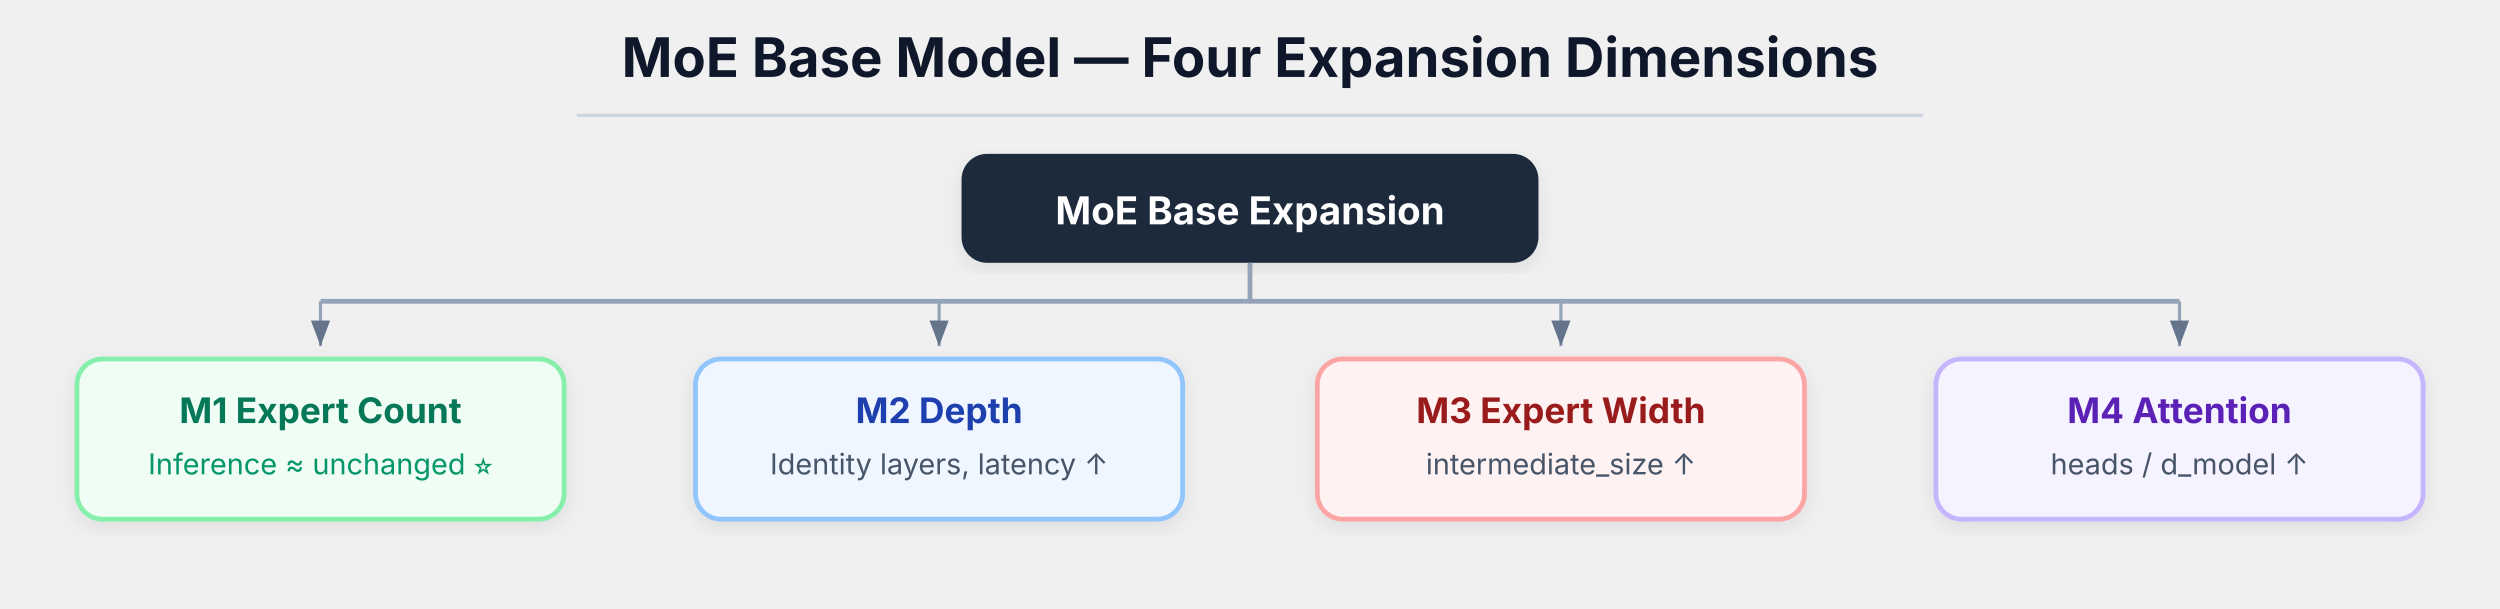
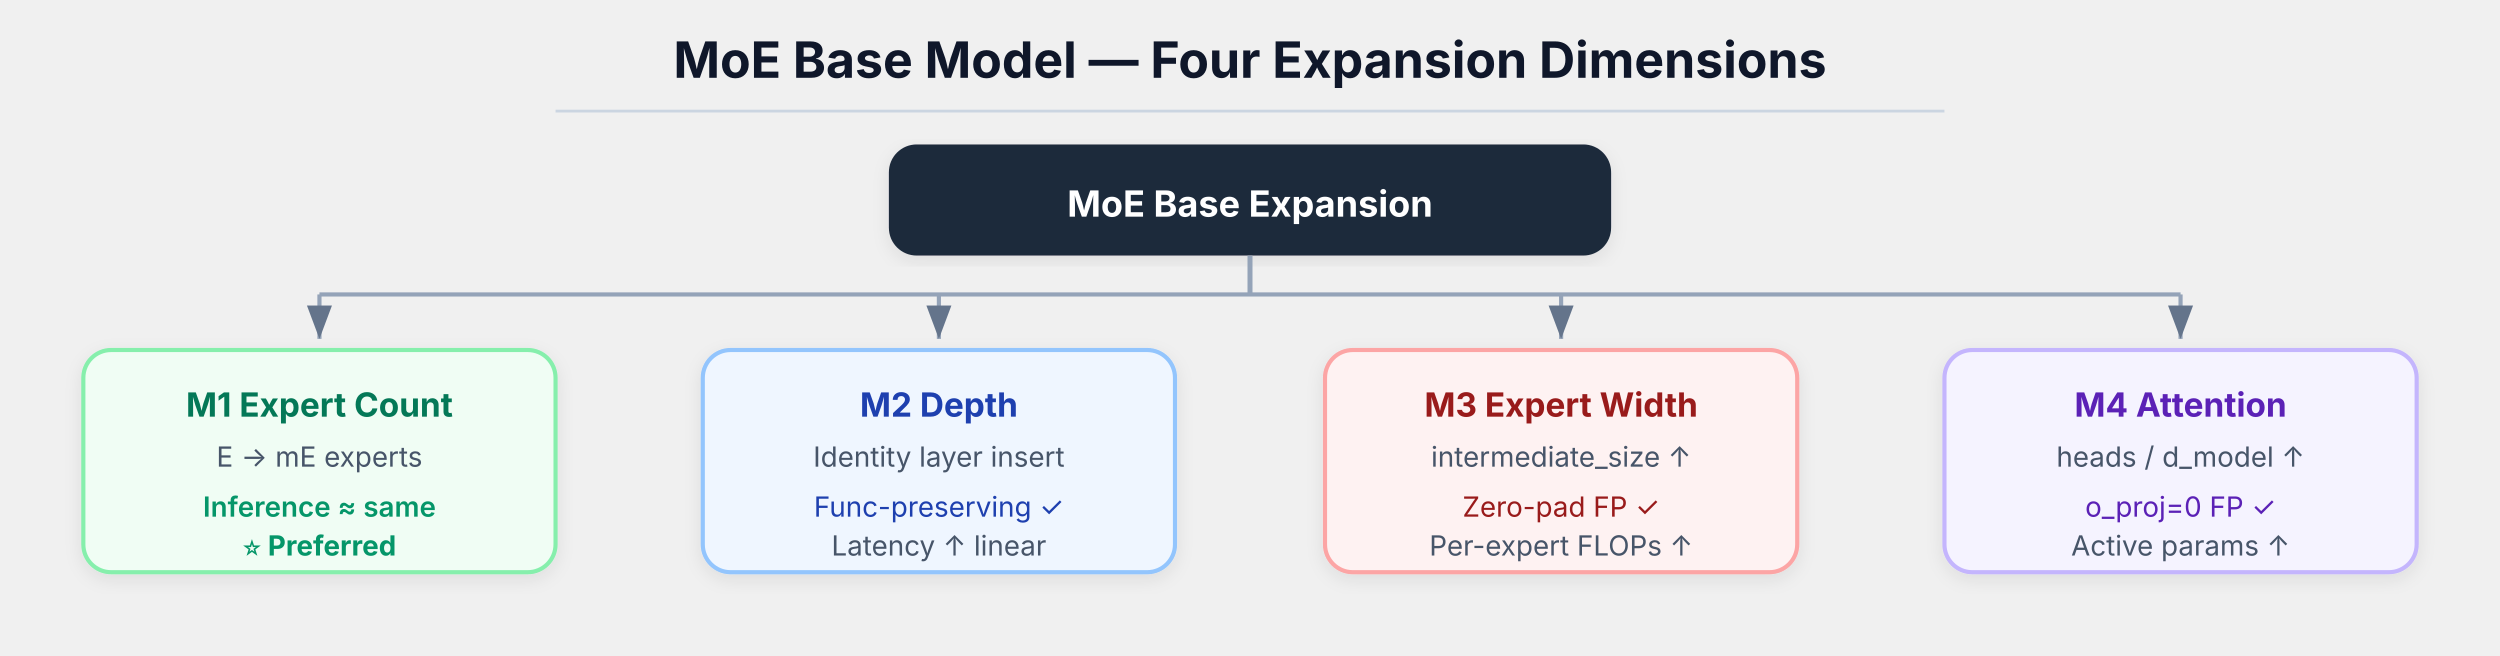
- <svg xmlns="http://www.w3.org/2000/svg" viewBox="0 0 780 190" font-family="system-ui,-apple-system,sans-serif">
+ <svg xmlns="http://www.w3.org/2000/svg" viewBox="0 0 900 236" font-family="system-ui,-apple-system,sans-serif">
  <defs>
    <marker id="ah" markerWidth="8" markerHeight="6" refX="8" refY="3" orient="auto">
      <path d="M0,0 L8,3 L0,6Z" fill="#64748B" />
    </marker>
    <marker id="ag" markerWidth="8" markerHeight="6" refX="8" refY="3" orient="auto">
      <path d="M0,0 L8,3 L0,6Z" fill="#10B981" />
    </marker>
    <marker id="ar" markerWidth="8" markerHeight="6" refX="8" refY="3" orient="auto">
      <path d="M0,0 L8,3 L0,6Z" fill="#EF4444" />
    </marker>
+     <marker id="ap" markerWidth="8" markerHeight="6" refX="8" refY="3" orient="auto">
+       <path d="M0,0 L8,3 L0,6Z" fill="#7C3AED" />
+     </marker>
    <linearGradient id="ig" x1="0" y1="0" x2="0" y2="1">
      <stop offset="0%" stop-color="#FFF7ED" />
      <stop offset="100%" stop-color="#FFEDD5" />
    </linearGradient>
+     <pattern id="noise" width="6" height="6" patternUnits="userSpaceOnUse">
+       <circle cx="1" cy="1" r=".7" fill="#EF4444" opacity=".5" />
+       <circle cx="4" cy="4" r=".7" fill="#EF4444" opacity=".5" />
+     </pattern>
+     <pattern id="zp" width="8" height="8" patternUnits="userSpaceOnUse">
+       <rect width="8" height="8" fill="#FEF2F2" />
+       <line x1="0" y1="8" x2="8" y2="0" stroke="#FECACA" stroke-width=".8" />
+     </pattern>
    <filter id="sh">
-       <feDropShadow dx="0" dy="2" stdDeviation="3" flood-opacity="0.08" />
+       <feDropShadow dx="0" dy="2" stdDeviation="3" flood-opacity=".08" />
    </filter>
  </defs>
-   <text x="390" y="24" text-anchor="middle" font-size="17" font-weight="700" fill="#0F172A">MoE Base Model — Four Expansion Dimensions</text>
-   <line x1="180" y1="36" x2="600" y2="36" stroke="#CBD5E1" />
-   <rect x="300" y="48" width="180" height="34" rx="8" fill="#1E293B" filter="url(#sh)" />
-   <text x="390" y="70" text-anchor="middle" font-size="12" fill="#fff" font-weight="700">MoE Base Expansion</text>
-   <line x1="390" y1="82" x2="390" y2="94" stroke="#94A3B8" stroke-width="1.5" />
-   <line x1="100" y1="94" x2="680" y2="94" stroke="#94A3B8" stroke-width="1.5" />
-   <line x1="100" y1="94" x2="100" y2="108" stroke="#94A3B8" stroke-width="1" marker-end="url(#ah)" />
-   <line x1="293" y1="94" x2="293" y2="108" stroke="#94A3B8" stroke-width="1" marker-end="url(#ah)" />
-   <line x1="487" y1="94" x2="487" y2="108" stroke="#94A3B8" stroke-width="1" marker-end="url(#ah)" />
-   <line x1="680" y1="94" x2="680" y2="108" stroke="#94A3B8" stroke-width="1" marker-end="url(#ah)" />
-   <rect x="24" y="112" width="152" height="50" rx="8" fill="#F0FDF4" stroke="#86EFAC" stroke-width="1.5" filter="url(#sh)" />
-   <text x="100" y="132" text-anchor="middle" font-size="11" fill="#047857" font-weight="700">M1 Expert Count</text>
-   <text x="100" y="148" text-anchor="middle" font-size="9" fill="#059669">Inference ≈ unchanged ⭐</text>
-   <rect x="217" y="112" width="152" height="50" rx="8" fill="#EFF6FF" stroke="#93C5FD" stroke-width="1.5" filter="url(#sh)" />
-   <text x="293" y="132" text-anchor="middle" font-size="11" fill="#1E40AF" font-weight="700">M2 Depth</text>
-   <text x="293" y="148" text-anchor="middle" font-size="9" fill="#475569">Identity layers, latency ↑</text>
-   <rect x="411" y="112" width="152" height="50" rx="8" fill="#FEF2F2" stroke="#FCA5A5" stroke-width="1.5" filter="url(#sh)" />
-   <text x="487" y="132" text-anchor="middle" font-size="11" fill="#991B1B" font-weight="700">M3 Expert Width</text>
-   <text x="487" y="148" text-anchor="middle" font-size="9" fill="#475569">intermediate_size ↑</text>
-   <rect x="604" y="112" width="152" height="50" rx="8" fill="#F5F3FF" stroke="#C4B5FD" stroke-width="1.5" filter="url(#sh)" />
-   <text x="680" y="132" text-anchor="middle" font-size="11" fill="#5B21B6" font-weight="700">M4 Attention</text>
-   <text x="680" y="148" text-anchor="middle" font-size="9" fill="#475569">heads / d_model ↑</text>
+   <text x="450" y="28" text-anchor="middle" font-size="18" font-weight="700" fill="#0F172A">MoE Base Model — Four Expansion Dimensions</text>
+   <line x1="200" y1="40" x2="700" y2="40" stroke="#CBD5E1" />
+   <rect x="320" y="52" width="260" height="40" rx="10" fill="#1E293B" filter="url(#sh)" />
+   <text x="450" y="78" text-anchor="middle" font-size="13" fill="#fff" font-weight="700">MoE Base Expansion</text>
+   <line x1="450" y1="92" x2="450" y2="106" stroke="#94A3B8" stroke-width="1.8" />
+   <line x1="115" y1="106" x2="785" y2="106" stroke="#94A3B8" stroke-width="1.5" />
+   <line x1="115" y1="106" x2="115" y2="122" stroke="#94A3B8" stroke-width="1.5" marker-end="url(#ah)" />
+   <line x1="338" y1="106" x2="338" y2="122" stroke="#94A3B8" stroke-width="1.5" marker-end="url(#ah)" />
+   <line x1="562" y1="106" x2="562" y2="122" stroke="#94A3B8" stroke-width="1.5" marker-end="url(#ah)" />
+   <line x1="785" y1="106" x2="785" y2="122" stroke="#94A3B8" stroke-width="1.5" marker-end="url(#ah)" />
+   <rect x="30" y="126" width="170" height="80" rx="10" fill="#F0FDF4" stroke="#86EFAC" stroke-width="1.5" filter="url(#sh)" />
+   <text x="115" y="150" text-anchor="middle" font-size="12" fill="#047857" font-weight="700">M1 Expert Count</text>
+   <text x="115" y="168" text-anchor="middle" font-size="10" fill="#475569">E → mE experts</text>
+   <text x="115" y="186" text-anchor="middle" font-size="10" fill="#059669" font-weight="600">Inference ≈ same</text>
+   <text x="115" y="200" text-anchor="middle" font-size="10" fill="#059669" font-weight="700">⭐ Preferred</text>
+   <rect x="253" y="126" width="170" height="80" rx="10" fill="#EFF6FF" stroke="#93C5FD" stroke-width="1.5" filter="url(#sh)" />
+   <text x="338" y="150" text-anchor="middle" font-size="12" fill="#1E40AF" font-weight="700">M2 Depth</text>
+   <text x="338" y="168" text-anchor="middle" font-size="10" fill="#475569">Identity layer insert</text>
+   <text x="338" y="186" text-anchor="middle" font-size="10" fill="#1E40AF">Func-preserving ✓</text>
+   <text x="338" y="200" text-anchor="middle" font-size="10" fill="#475569">Latency ↑ linear</text>
+   <rect x="477" y="126" width="170" height="80" rx="10" fill="#FEF2F2" stroke="#FCA5A5" stroke-width="1.5" filter="url(#sh)" />
+   <text x="562" y="150" text-anchor="middle" font-size="12" fill="#991B1B" font-weight="700">M3 Expert Width</text>
+   <text x="562" y="168" text-anchor="middle" font-size="10" fill="#475569">intermediate_size ↑</text>
+   <text x="562" y="186" text-anchor="middle" font-size="10" fill="#991B1B">Zero-pad FP ✓</text>
+   <text x="562" y="200" text-anchor="middle" font-size="10" fill="#475569">Per-expert FLOPs ↑</text>
+   <rect x="700" y="126" width="170" height="80" rx="10" fill="#F5F3FF" stroke="#C4B5FD" stroke-width="1.5" filter="url(#sh)" />
+   <text x="785" y="150" text-anchor="middle" font-size="12" fill="#5B21B6" font-weight="700">M4 Attention</text>
+   <text x="785" y="168" text-anchor="middle" font-size="10" fill="#475569">heads / d_model ↑</text>
+   <text x="785" y="186" text-anchor="middle" font-size="10" fill="#5B21B6">o_proj=0 FP ✓</text>
+   <text x="785" y="200" text-anchor="middle" font-size="10" fill="#475569">Active params ↑</text>
</svg>
